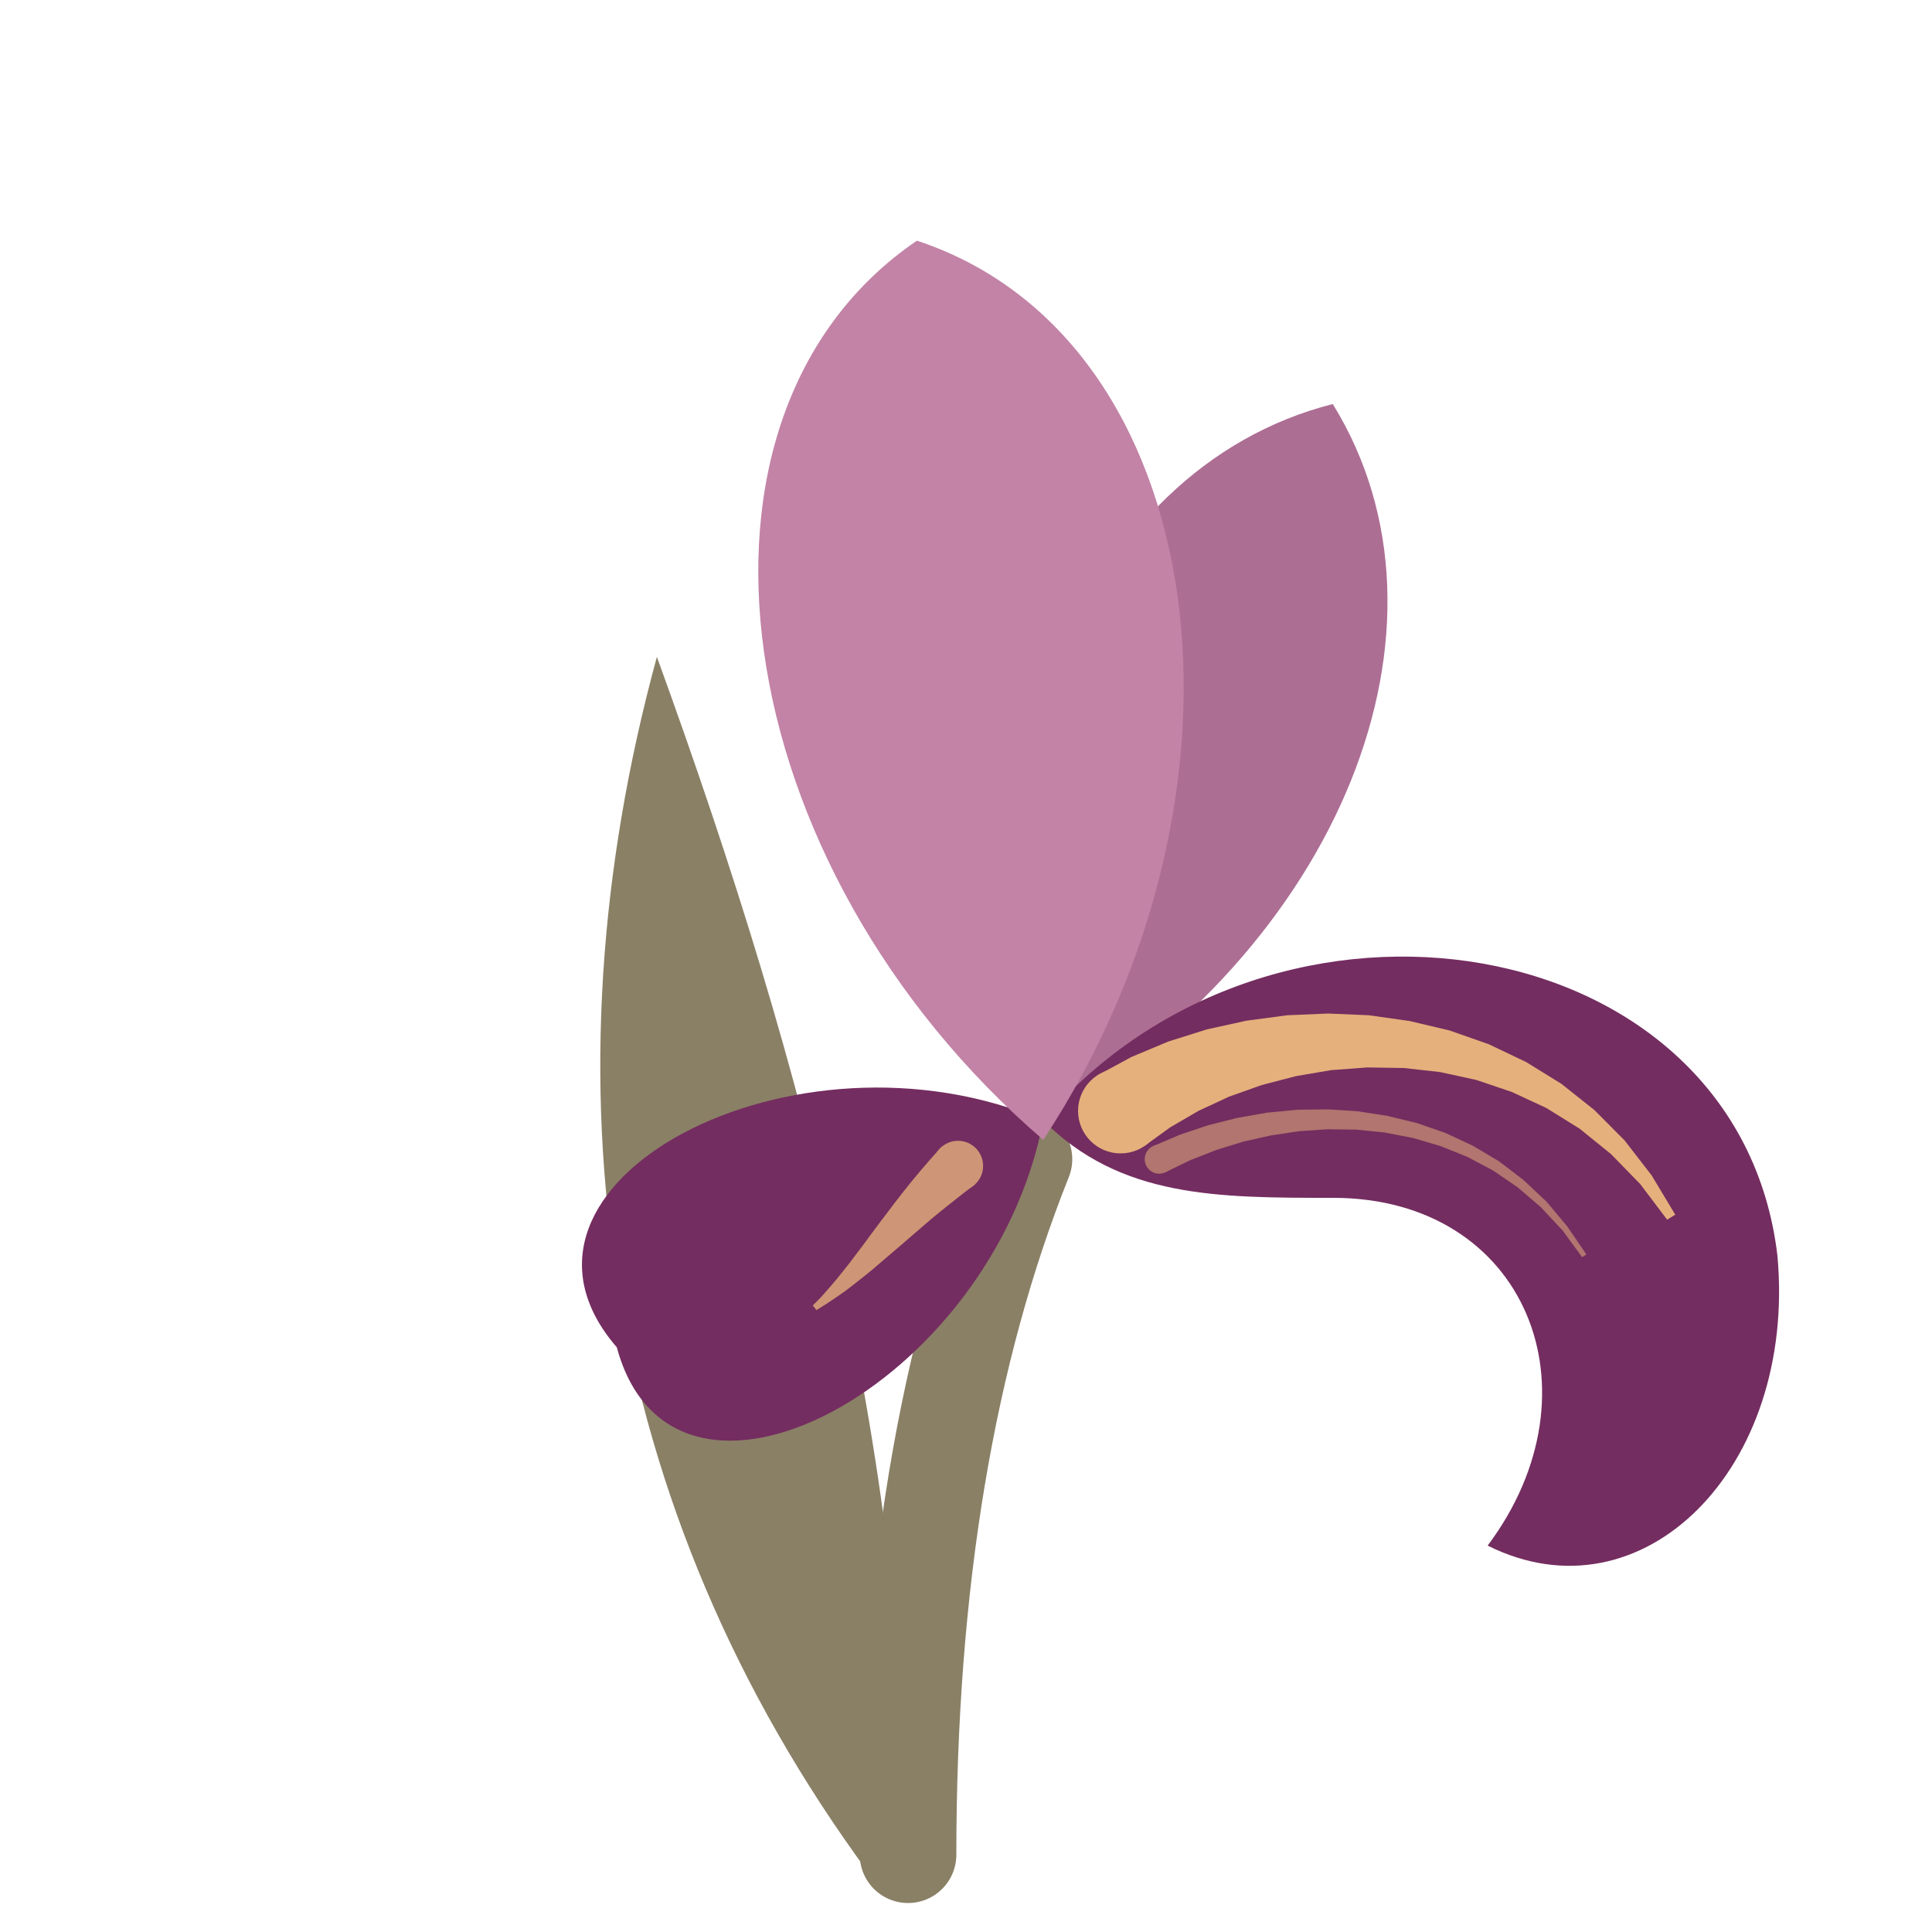
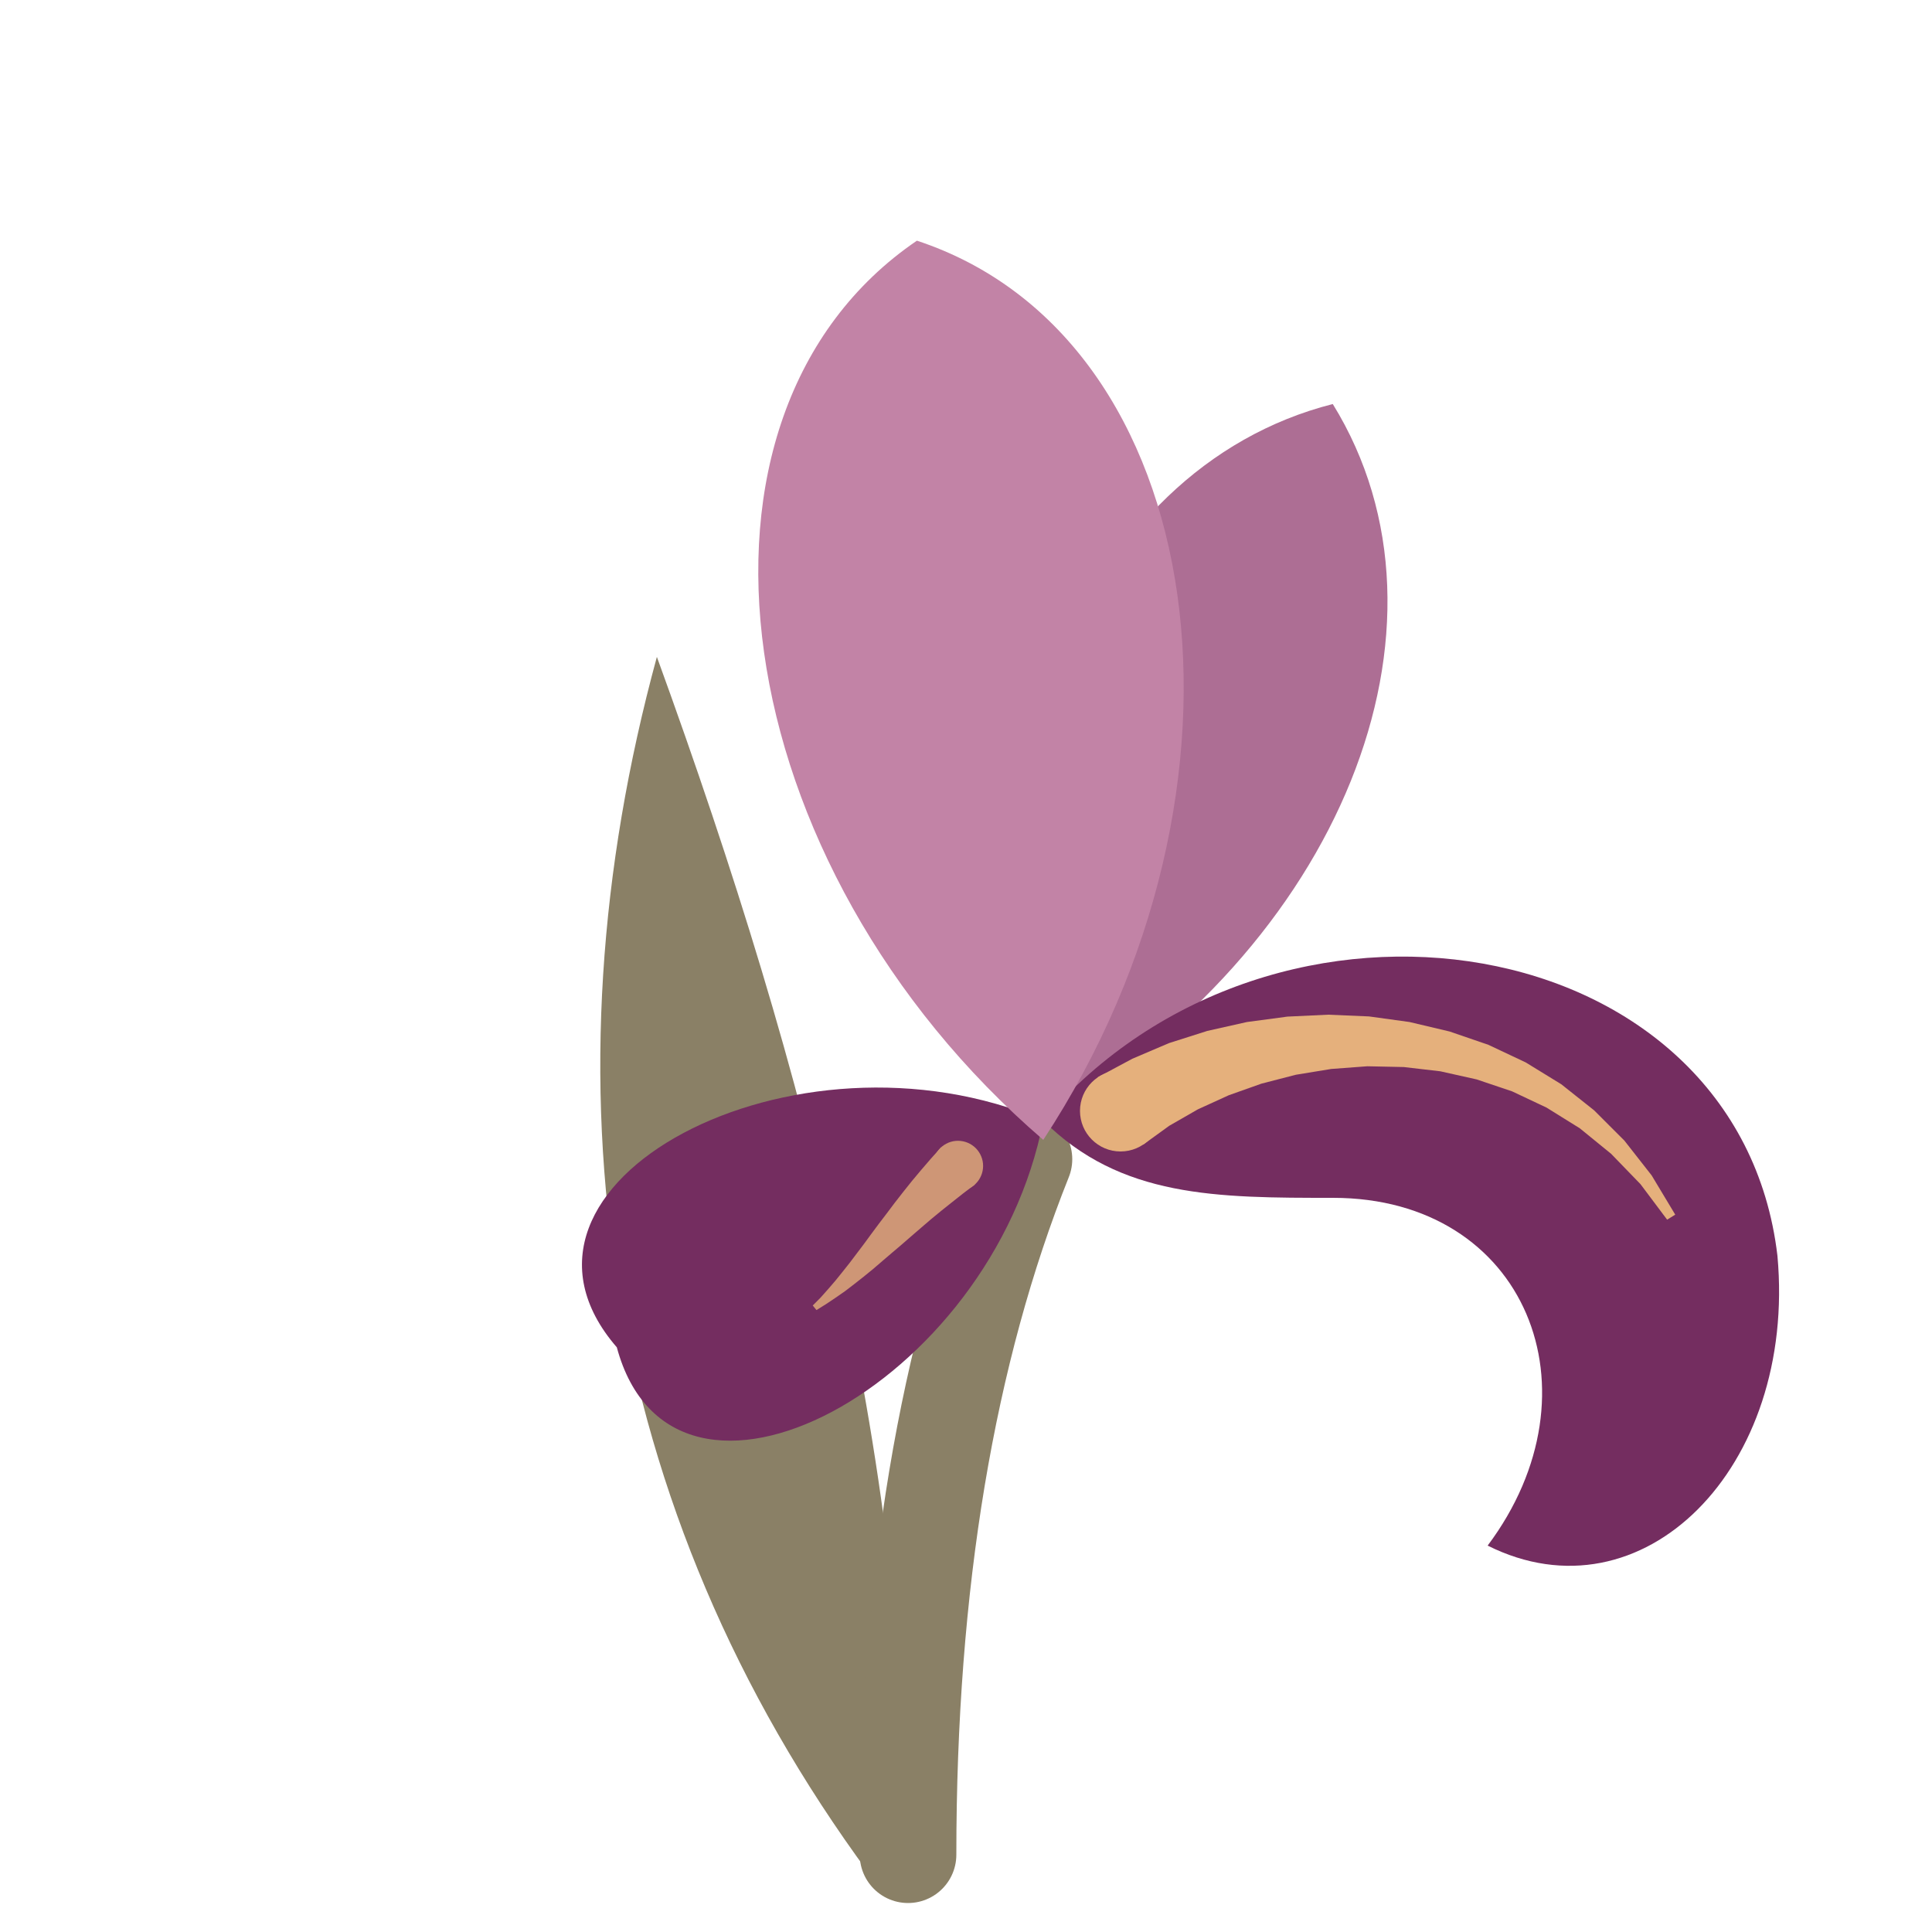
<svg xmlns="http://www.w3.org/2000/svg" viewBox="0 0 100 100">
  <path d="M45 97 C31 78 28 56 34 34 C42 56 47 76 47 97 Z" fill="#8A8066" />
  <path d="M47 96 C47 82 49 70 53 60" fill="none" stroke="#8A8066" stroke-width="5" stroke-linecap="round" />
  <g transform="translate(54 58) rotate(-118)">
    <path d="M0 0 C-10.9 -8.8 -10.9 -27.5 0 -25 C10.9 -27.5 10.9 -8.8 0 0 Z" fill="#742D60" />
    <g fill="#E5B07C" opacity="0.8">
      <path d="M1.26 -5.32 L0.99 -6.06 L0.71 -6.78 L0.43 -7.47 L0.14 -8.14 L-0.15 -8.79 L-0.44 -9.41 L-0.72 -10.02 L-1.00 -10.61 L-1.28 -11.19 L-1.54 -11.75 L-1.80 -12.31 L-2.04 -12.86 L-2.27 -13.40 L-2.48 -13.94 L-2.68 -14.48 L-2.85 -15.03 L-3.15 -14.97 L-3.11 -14.39 L-3.05 -13.80 L-2.98 -13.21 L-2.88 -12.61 L-2.77 -12.00 L-2.65 -11.39 L-2.51 -10.77 L-2.37 -10.14 L-2.23 -9.50 L-2.08 -8.85 L-1.93 -8.19 L-1.78 -7.52 L-1.64 -6.83 L-1.51 -6.13 L-1.38 -5.42 L-1.26 -4.68 Z" />
      <circle cx="0.00" cy="-5.00" r="1.30" />
    </g>
  </g>
  <g transform="translate(54 58) rotate(22)">
    <path d="M0 0 C-10.9 -14.0 -10.9 -32.0 0 -40 C10.9 -32.0 10.9 -14.0 0 0 Z" fill="#AD6E94" />
  </g>
  <path d="M54 58 C66 44 90 48 92 65 C93 76 85 84 77 80 C83 72 79 62 69 62 C63 62 58 62 54 58 Z" fill="#742D60" />
  <g fill="#E5B07C">
-     <path d="M59.23 59.32 L60.57 58.35 L62.03 57.50 L63.62 56.76 L65.31 56.16 L67.08 55.70 L68.90 55.39 L70.77 55.25 L72.66 55.28 L74.54 55.49 L76.42 55.90 L78.25 56.52 L80.04 57.35 L81.76 58.42 L83.38 59.73 L84.90 61.29 L86.29 63.13 L86.71 62.87 L85.49 60.84 L84.09 59.03 L82.53 57.46 L80.82 56.10 L78.99 54.97 L77.06 54.05 L75.04 53.34 L72.97 52.85 L70.86 52.55 L68.74 52.46 L66.62 52.55 L64.52 52.83 L62.47 53.28 L60.47 53.91 L58.56 54.71 L56.77 55.68 Z" />
-     <circle cx="58.00" cy="57.50" r="2.20" />
-   </g>
-   <g fill="#E5B07C" opacity="0.55">
-     <path d="M60.33 60.67 L61.61 60.05 L62.96 59.52 L64.35 59.09 L65.78 58.77 L67.24 58.55 L68.72 58.45 L70.20 58.47 L71.68 58.62 L73.13 58.90 L74.56 59.32 L75.95 59.88 L77.29 60.59 L78.56 61.46 L79.76 62.49 L80.88 63.69 L81.89 65.07 L82.11 64.93 L81.13 63.49 L80.05 62.20 L78.86 61.08 L77.59 60.11 L76.23 59.30 L74.81 58.64 L73.34 58.13 L71.82 57.76 L70.28 57.52 L68.72 57.42 L67.15 57.44 L65.59 57.59 L64.05 57.86 L62.54 58.24 L61.08 58.73 L59.67 59.33 Z" />
-     <circle cx="60.00" cy="60.00" r="0.75" />
+     <path d="M59.18 59.24 L60.52 58.27 L62.00 57.42 L63.60 56.69 L65.29 56.09 L67.07 55.63 L68.90 55.33 L70.77 55.19 L72.66 55.23 L74.55 55.45 L76.43 55.87 L78.27 56.49 L80.05 57.33 L81.77 58.40 L83.39 59.72 L84.91 61.29 L86.29 63.13 L86.71 62.87 L85.49 60.84 L84.08 59.04 L82.51 57.47 L80.81 56.12 L78.97 54.99 L77.04 54.08 L75.03 53.39 L72.96 52.90 L70.86 52.61 L68.74 52.52 L66.63 52.62 L64.54 52.90 L62.49 53.36 L60.51 53.99 L58.61 54.80 L56.82 55.76 Z" />
+     <circle cx="58.00" cy="57.50" r="2.10" />
  </g>
  <g transform="translate(54 59) rotate(-8)">
    <path d="M0 0 C-14.4 -16.4 -14.4 -39.9 0 -47 C14.4 -39.9 14.4 -16.4 0 0 Z" fill="#C283A6" />
  </g>
</svg>
